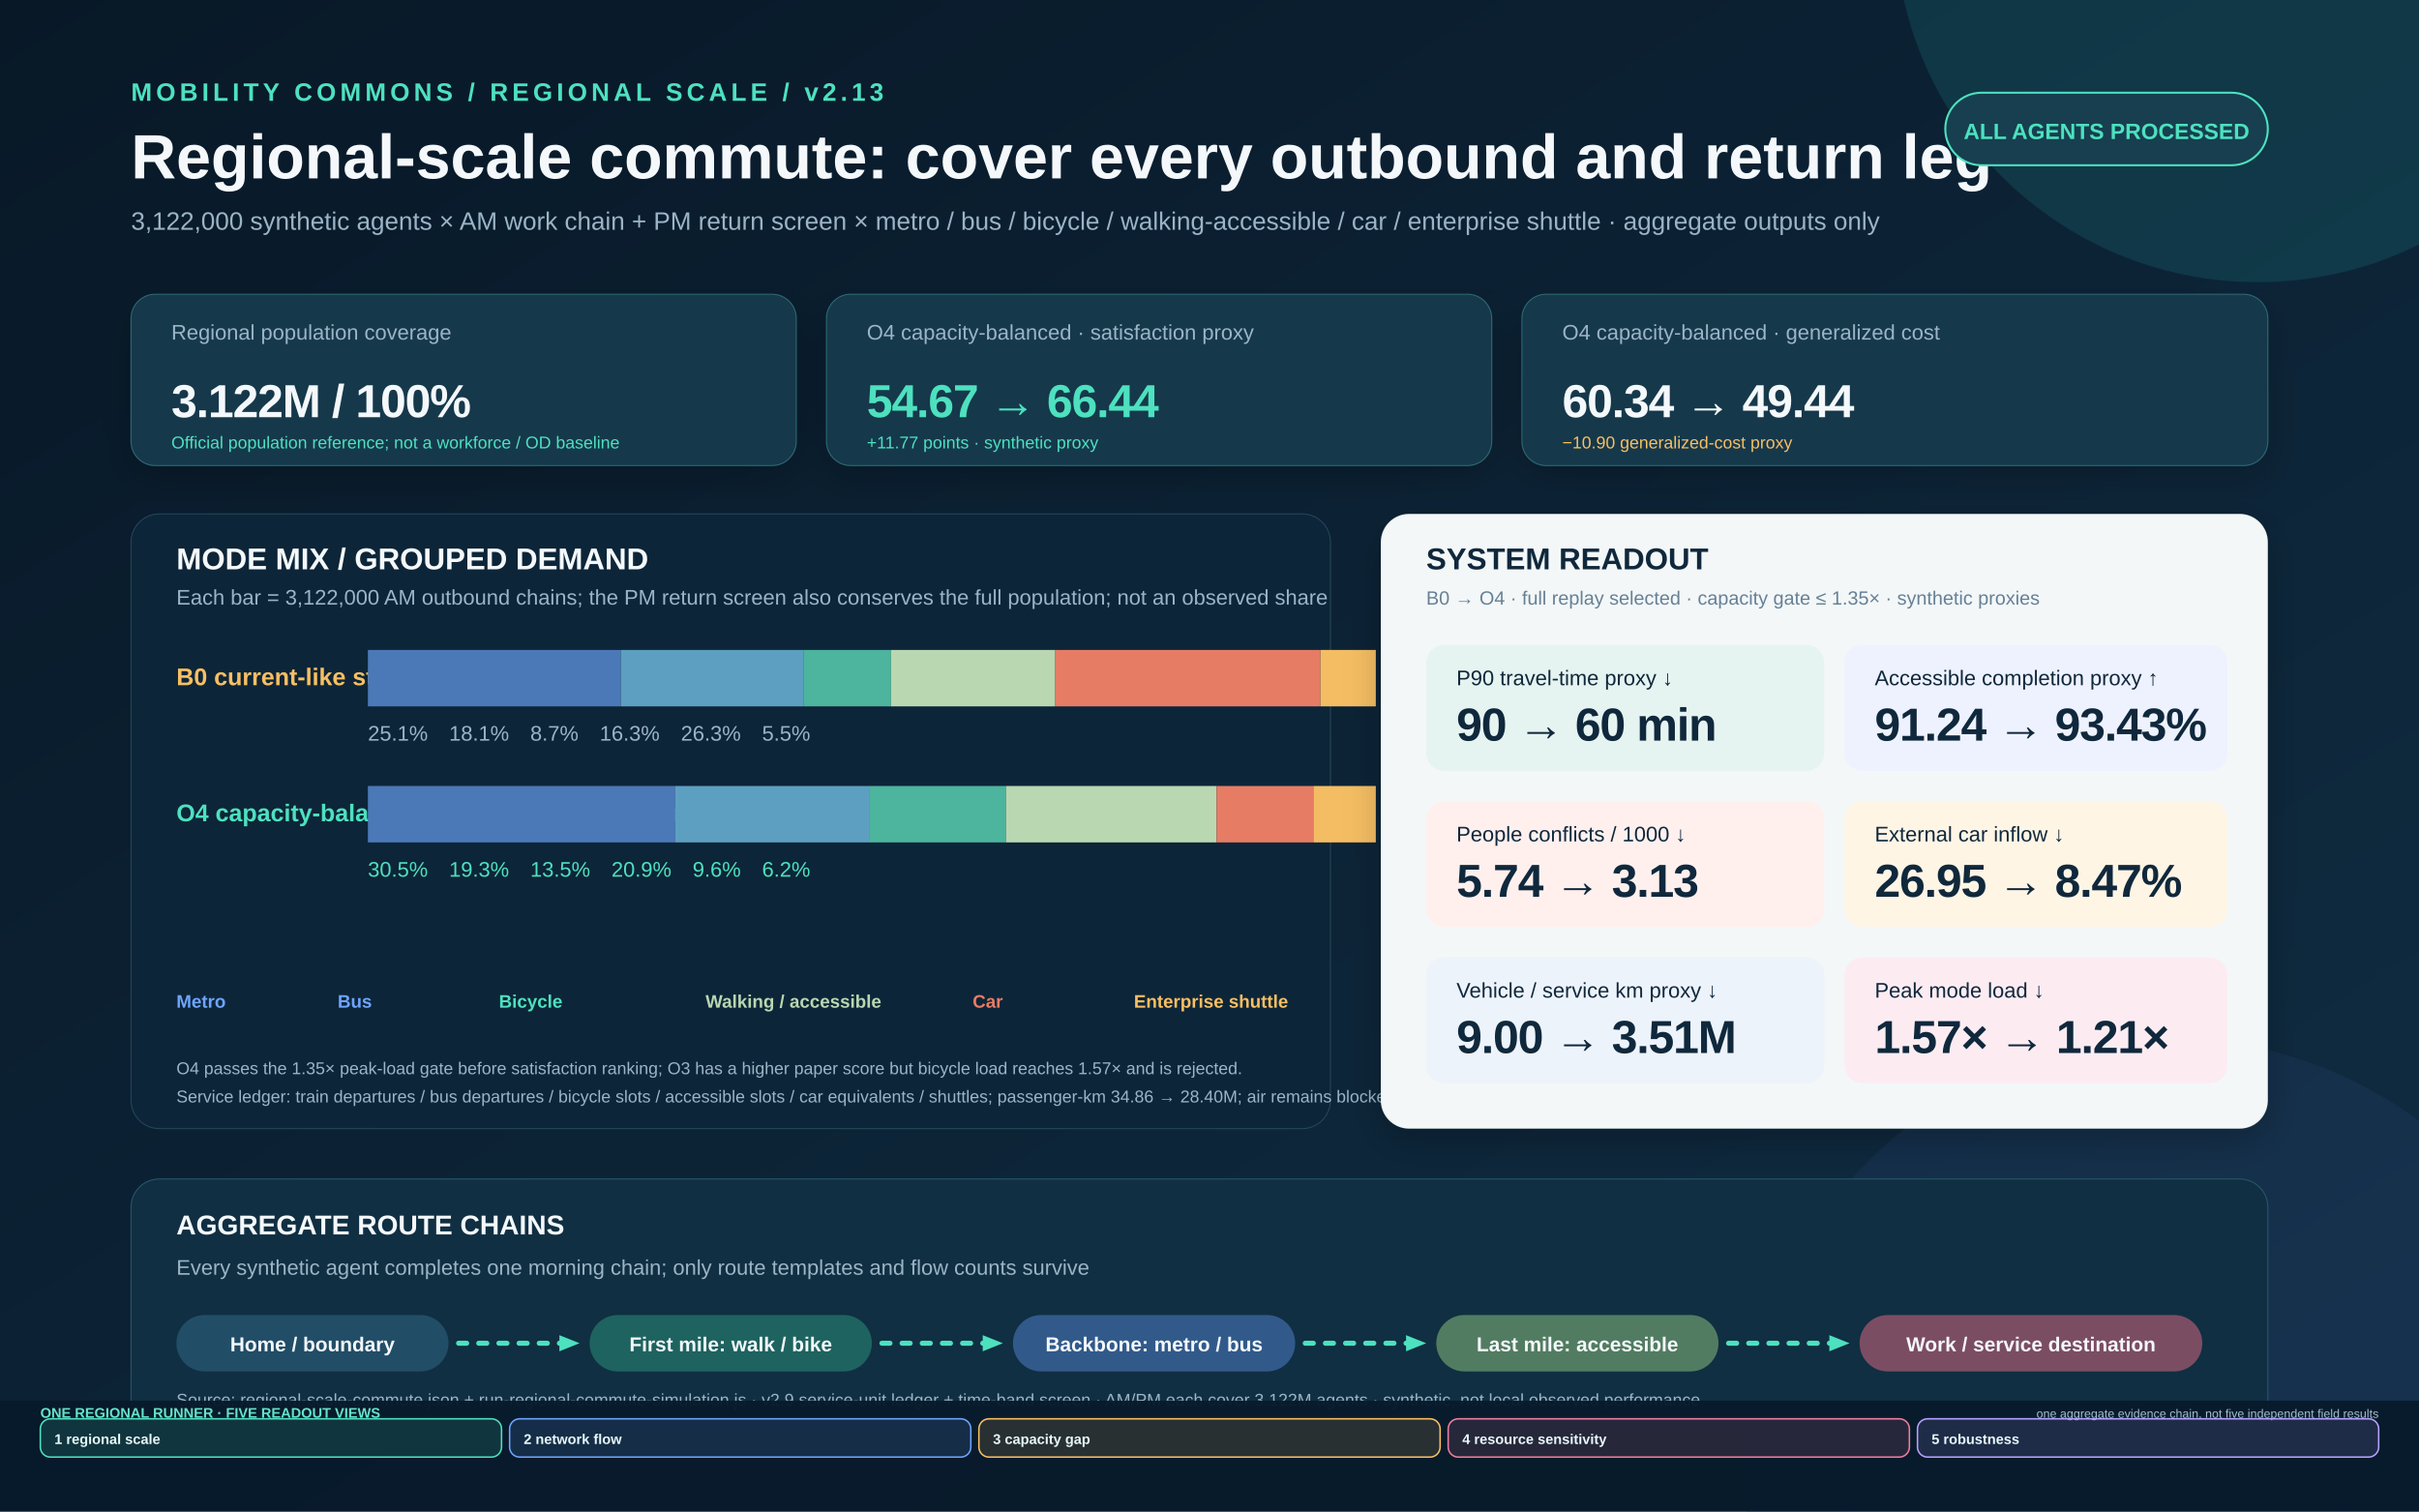
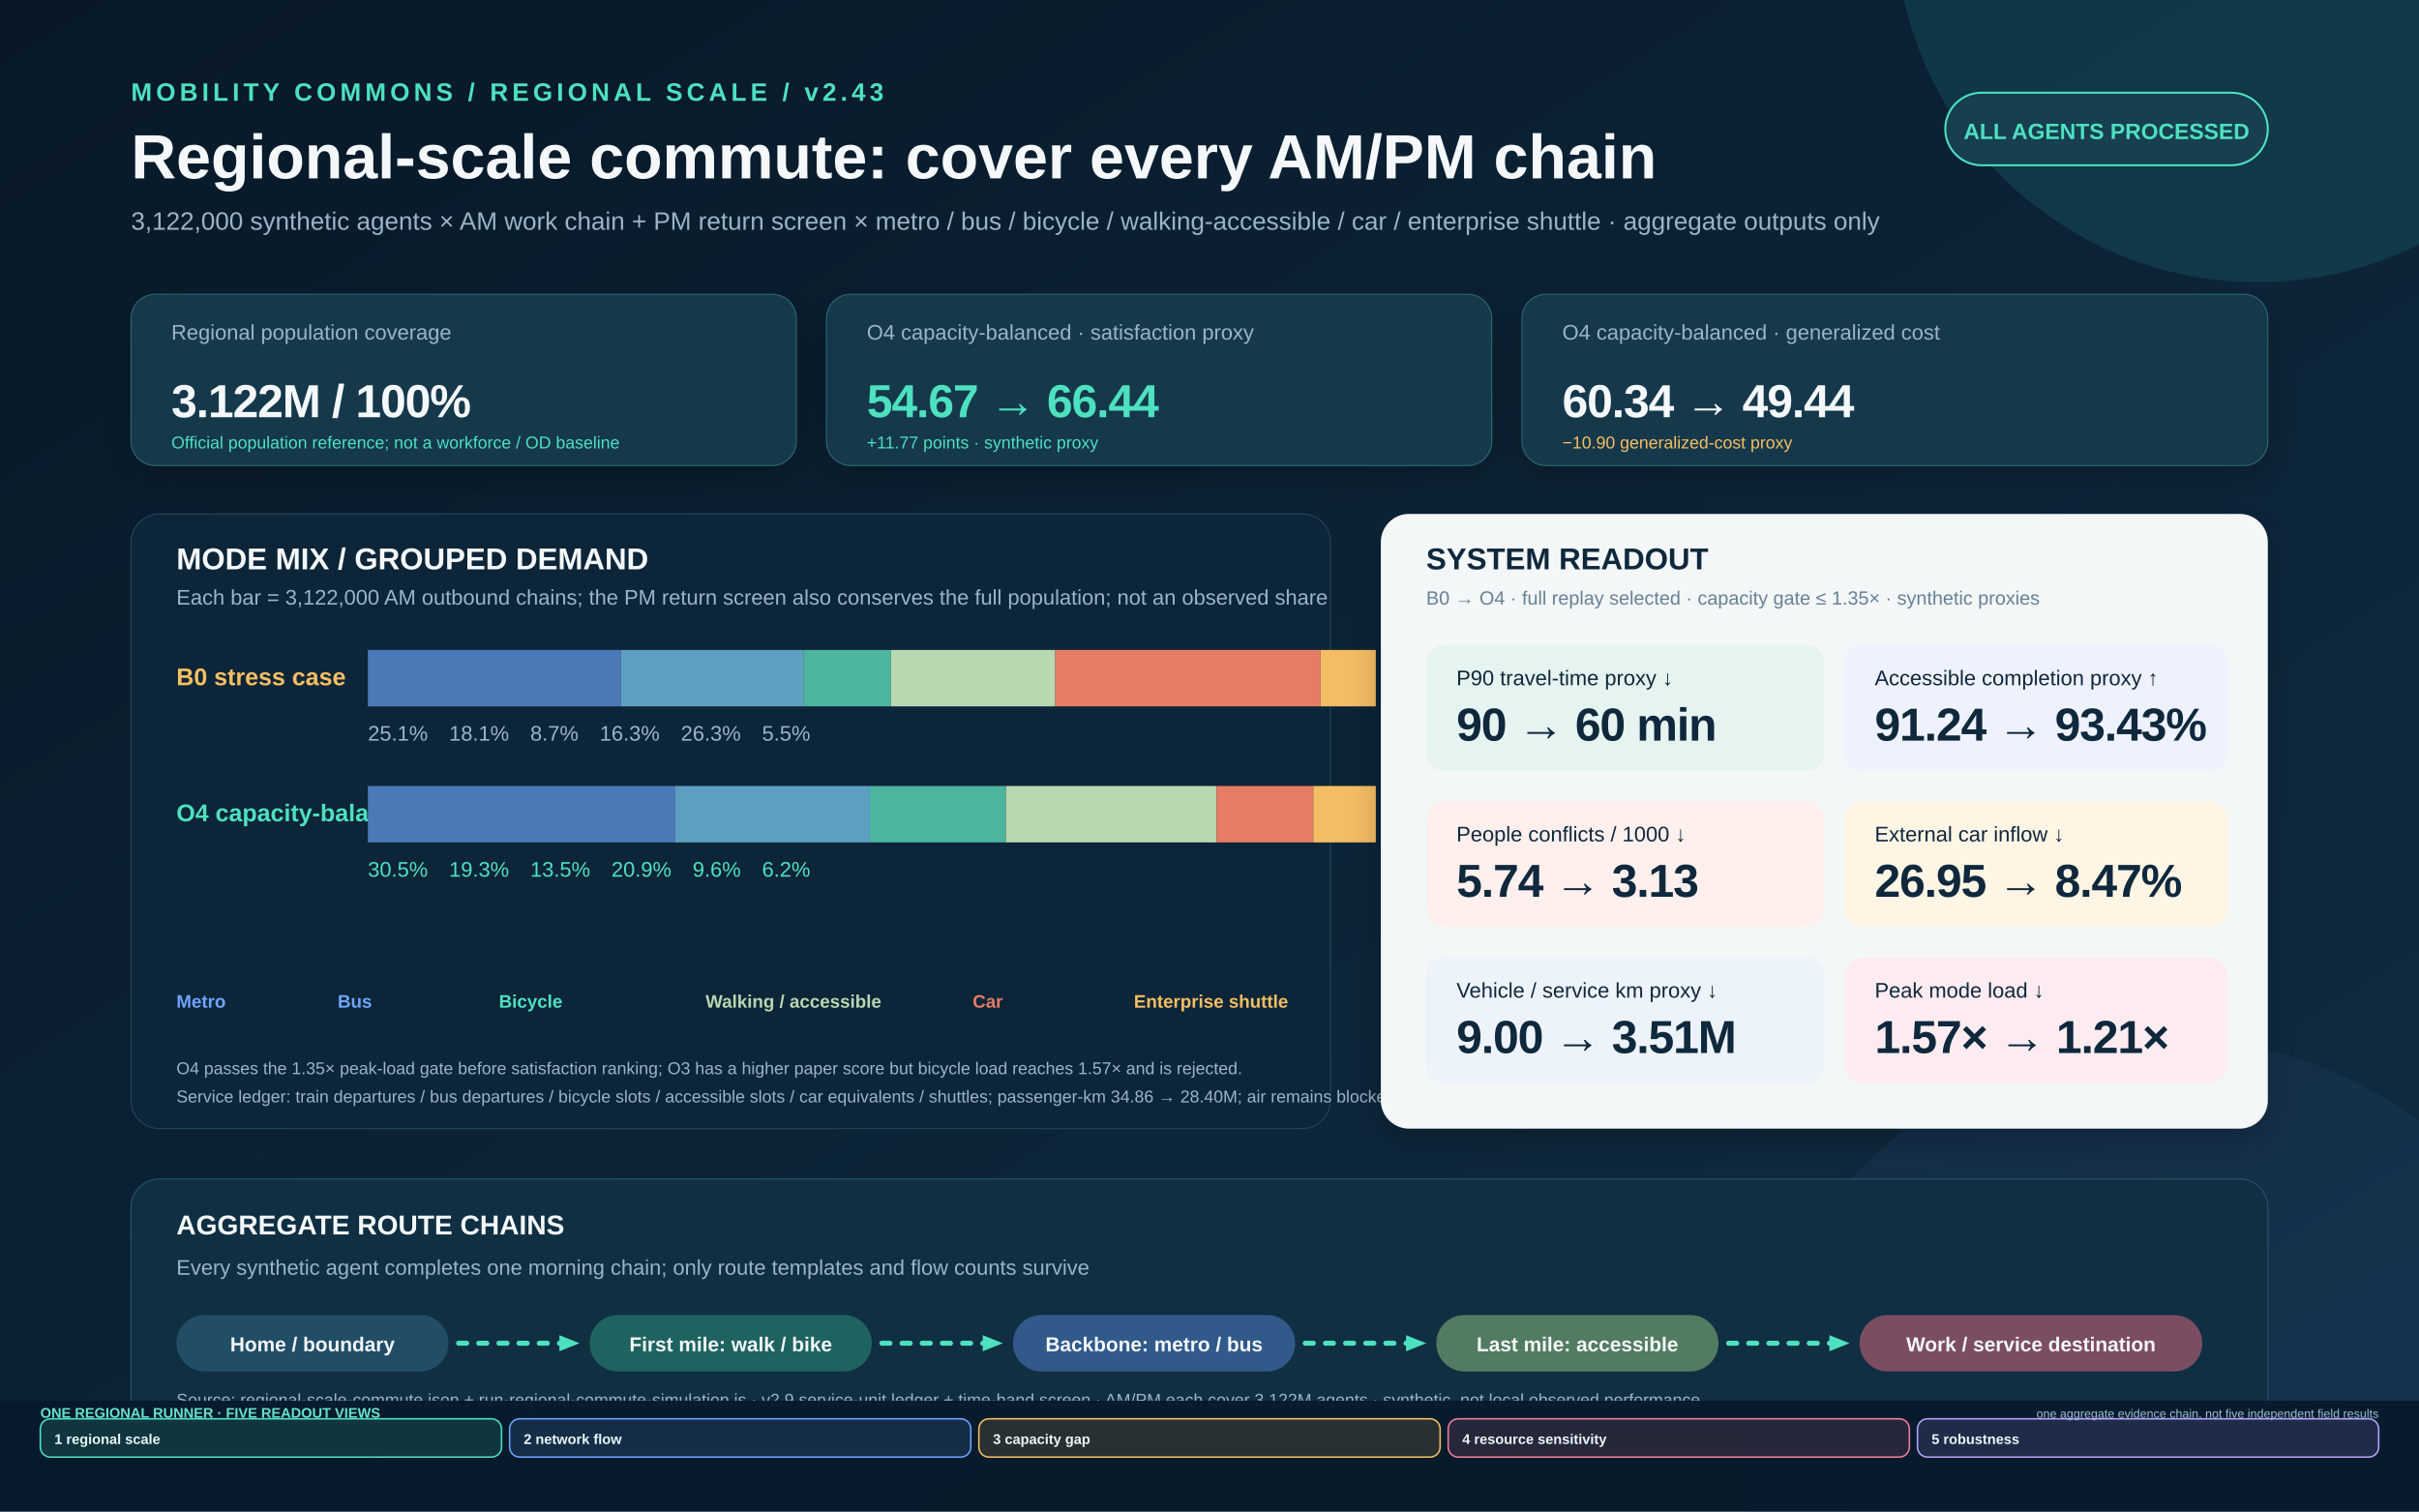
<svg xmlns="http://www.w3.org/2000/svg" width="2400" height="1500" viewBox="0 0 2400 1500" role="img" aria-labelledby="title desc">
  <defs>
    <linearGradient id="bg" x1="0" y1="0" x2="1" y2="1">
      <stop offset="0" stop-color="#081827" />
      <stop offset="1" stop-color="#102d43" />
    </linearGradient>
    <filter id="shadow" x="-10%" y="-10%" width="120%" height="130%">
      <feDropShadow dx="0" dy="12" stdDeviation="18" flood-color="#000" flood-opacity=".22" />
    </filter>
    <style>
      .sans{font-family:Arial,PingFang SC,Microsoft YaHei,sans-serif}.white{fill:#f4f8fb}.muted{fill:#9bb4c6}.teal{fill:#4de1bf}.amber{fill:#f7bf63}.pink{fill:#f07d9e}.blue{fill:#6ea5ff}.card{fill:#f3f7f8}.ink{fill:#10283c}.small{font-size:21px}.label{font-size:24px;font-weight:700}.value{font-size:46px;font-weight:800;letter-spacing:-1px}.tiny{font-size:17px}.mode{font-size:18px;font-weight:700}.arrow{fill:none;stroke:#4de1bf;stroke-width:5;stroke-linecap:round;stroke-dasharray:8 12}
    </style>
  </defs>
  <rect width="2400" height="1500" fill="url(#bg)" />
  <circle cx="2240" cy="-80" r="360" fill="#1a6f76" opacity=".28" />
  <circle cx="2150" cy="1450" r="420" fill="#294575" opacity=".22" />
-   <text x="130" y="100" class="sans teal" font-size="25" font-weight="800" letter-spacing="4">MOBILITY COMMONS / REGIONAL SCALE / v2.13</text>
-   <text x="130" y="177" class="sans white" font-size="62" font-weight="800">Regional-scale commute: cover every outbound and return leg</text>
+   <text x="130" y="100" class="sans teal" font-size="25" font-weight="800" letter-spacing="4">MOBILITY COMMONS / REGIONAL SCALE / v2.43</text>
+   <text x="130" y="177" class="sans white" font-size="62" font-weight="800">Regional-scale commute: cover every AM/PM chain</text>
  <text x="130" y="228" class="sans muted" font-size="25">3,122,000 synthetic agents × AM work chain + PM return screen × metro / bus / bicycle / walking-accessible / car / enterprise shuttle · aggregate outputs only</text>
  <rect x="1930" y="92" width="320" height="72" rx="36" fill="#173f50" stroke="#4de1bf" stroke-width="2" />
  <text x="2090" y="138" text-anchor="middle" class="sans teal" font-size="22" font-weight="800">ALL AGENTS PROCESSED</text>
  <g filter="url(#shadow)">
    <rect x="130" y="292" width="660" height="170" rx="24" fill="#12384c" stroke="#2e6b73" />
    <rect x="820" y="292" width="660" height="170" rx="24" fill="#12384c" stroke="#2e6b73" />
    <rect x="1510" y="292" width="740" height="170" rx="24" fill="#12384c" stroke="#2e6b73" />
  </g>
  <text x="170" y="337" class="sans muted small">Regional population coverage</text>
  <text x="170" y="414" class="sans white value">3.122M / 100%</text>
  <text x="170" y="445" class="sans teal tiny">Official population reference; not a workforce / OD baseline</text>
  <text x="860" y="337" class="sans muted small">O4 capacity-balanced · satisfaction proxy</text>
  <text x="860" y="414" class="sans teal value">54.67 → 66.44</text>
  <text x="860" y="445" class="sans teal tiny">+11.77 points · synthetic proxy</text>
  <text x="1550" y="337" class="sans muted small">O4 capacity-balanced · generalized cost</text>
  <text x="1550" y="414" class="sans white value">60.34 → 49.44</text>
  <text x="1550" y="445" class="sans amber tiny">−10.90 generalized-cost proxy</text>
  <rect x="130" y="510" width="1190" height="610" rx="28" fill="#0d2538" stroke="#24465b" />
  <text x="175" y="565" class="sans white" font-size="30" font-weight="800">MODE MIX / GROUPED DEMAND</text>
  <text x="175" y="600" class="sans muted small">Each bar = 3,122,000 AM outbound chains; the PM return screen also conserves the full population; not an observed share</text>
-   <text x="175" y="680" class="sans amber label">B0 current-like stress</text>
-   <text x="175" y="815" class="sans teal label">O4 capacity-balanced / selected by full replay</text>
+   <text x="175" y="680" class="sans amber label">B0 stress case</text>
+   <text x="175" y="815" class="sans teal label">O4 capacity-balanced</text>
  <g>
    <rect x="365" y="645" width="251" height="56" fill="#4b79b8" />
    <rect x="616" y="645" width="181" height="56" fill="#5d9fc1" />
    <rect x="797" y="645" width="87" height="56" fill="#4db49e" />
    <rect x="884" y="645" width="163" height="56" fill="#b9d7b1" />
    <rect x="1047" y="645" width="263" height="56" fill="#e77c65" />
    <rect x="1310" y="645" width="55" height="56" fill="#f4bd63" />
    <rect x="365" y="780" width="305" height="56" fill="#4b79b8" />
    <rect x="670" y="780" width="193" height="56" fill="#5d9fc1" />
    <rect x="863" y="780" width="135" height="56" fill="#4db49e" />
    <rect x="998" y="780" width="209" height="56" fill="#b9d7b1" />
    <rect x="1207" y="780" width="96" height="56" fill="#e77c65" />
    <rect x="1303" y="780" width="62" height="56" fill="#f4bd63" />
    <text x="365" y="735" class="sans muted small">25.1%　18.1%　8.7%　16.3%　26.3%　5.5%</text>
    <text x="365" y="870" class="sans teal small">30.5%　19.3%　13.5%　20.9%　9.6%　6.2%</text>
  </g>
  <g class="sans mode">
    <text x="175" y="1000" class="blue">Metro</text>
    <text x="335" y="1000" class="blue">Bus</text>
    <text x="495" y="1000" class="teal">Bicycle</text>
    <text x="700" y="1000" fill="#b9d7b1">Walking / accessible</text>
    <text x="965" y="1000" fill="#e77c65">Car</text>
    <text x="1125" y="1000" class="amber">Enterprise shuttle</text>
  </g>
  <text x="175" y="1066" class="sans muted tiny">O4 passes the 1.35× peak-load gate before satisfaction ranking; O3 has a higher paper score but bicycle load reaches 1.57× and is rejected.</text>
  <text x="175" y="1094" class="sans muted tiny">Service ledger: train departures / bus departures / bicycle slots / accessible slots / car equivalents / shuttles; passenger-km 34.86 → 28.40M; air remains blocked.</text>
  <rect x="1370" y="510" width="880" height="610" rx="28" fill="#f3f7f8" filter="url(#shadow)" />
  <text x="1415" y="565" class="sans ink" font-size="30" font-weight="800">SYSTEM READOUT</text>
  <text x="1415" y="600" class="sans" fill="#668095" font-size="19">B0 → O4 · full replay selected · capacity gate ≤ 1.35× · synthetic proxies</text>
  <g class="sans">
    <rect x="1415" y="640" width="395" height="125" rx="18" fill="#e6f4f1" />
    <text x="1445" y="680" class="ink small">P90 travel-time proxy ↓</text>
    <text x="1445" y="735" class="ink value">90 → 60 min</text>
    <rect x="1830" y="640" width="380" height="125" rx="18" fill="#eef2ff" />
    <text x="1860" y="680" class="ink small">Accessible completion proxy ↑</text>
    <text x="1860" y="735" class="ink value">91.24 → 93.43%</text>
    <rect x="1415" y="795" width="395" height="125" rx="18" fill="#fff0ee" />
    <text x="1445" y="835" class="ink small">People conflicts / 1000 ↓</text>
    <text x="1445" y="890" class="ink value">5.74 → 3.13</text>
    <rect x="1830" y="795" width="380" height="125" rx="18" fill="#fff5e5" />
    <text x="1860" y="835" class="ink small">External car inflow ↓</text>
    <text x="1860" y="890" class="ink value">26.95 → 8.47%</text>
    <rect x="1415" y="950" width="395" height="125" rx="18" fill="#edf3fb" />
    <text x="1445" y="990" class="ink small">Vehicle / service km proxy ↓</text>
    <text x="1445" y="1045" class="ink value">9.00 → 3.51M</text>
    <rect x="1830" y="950" width="380" height="125" rx="18" fill="#fcecf2" />
    <text x="1860" y="990" class="ink small">Peak mode load ↓</text>
    <text x="1860" y="1045" class="ink value">1.57× → 1.21×</text>
  </g>
  <rect x="130" y="1170" width="2120" height="250" rx="28" fill="#102f42" stroke="#28576a" />
  <text x="175" y="1225" class="sans white" font-size="27" font-weight="800">AGGREGATE ROUTE CHAINS</text>
  <text x="175" y="1265" class="sans muted small">Every synthetic agent completes one morning chain; only route templates and flow counts survive</text>
  <g class="sans" font-size="20" font-weight="700">
    <rect x="175" y="1305" width="270" height="56" rx="28" fill="#214d67" />
    <text x="310" y="1341" text-anchor="middle" class="white">Home / boundary</text>
    <path d="M455 1333 H555" class="arrow" />
    <polygon points="555,1325 575,1333 555,1341" fill="#4de1bf" />
    <rect x="585" y="1305" width="280" height="56" rx="28" fill="#1e635f" />
    <text x="725" y="1341" text-anchor="middle" class="white">First mile: walk / bike</text>
    <path d="M875 1333 H975" class="arrow" />
    <polygon points="975,1325 995,1333 975,1341" fill="#4de1bf" />
    <rect x="1005" y="1305" width="280" height="56" rx="28" fill="#315a8b" />
    <text x="1145" y="1341" text-anchor="middle" class="white">Backbone: metro / bus</text>
    <path d="M1295 1333 H1395" class="arrow" />
    <polygon points="1395,1325 1415,1333 1395,1341" fill="#4de1bf" />
    <rect x="1425" y="1305" width="280" height="56" rx="28" fill="#527c61" />
    <text x="1565" y="1341" text-anchor="middle" class="white">Last mile: accessible</text>
    <path d="M1715 1333 H1815" class="arrow" />
    <polygon points="1815,1325 1835,1333 1815,1341" fill="#4de1bf" />
    <rect x="1845" y="1305" width="340" height="56" rx="28" fill="#7b4d63" />
    <text x="2015" y="1341" text-anchor="middle" class="white">Work / service destination</text>
  </g>
  <text x="175" y="1395" class="sans muted tiny">Source: regional-scale-commute.json + run-regional-commute-simulation.js · v2.9 service-unit ledger + time-band screen · AM/PM each cover 3.122M agents · synthetic, not local observed performance</text>
  <g id="evidence-chain-ribbon">
    <rect x="0" y="1390" width="2400" height="110" fill="#071A2B" opacity=".96" />
    <text x="40" y="1407" font-family="Arial,sans-serif" font-size="14" font-weight="800" fill="#66E3CA">ONE REGIONAL RUNNER · FIVE READOUT VIEWS</text>
    <text x="2360" y="1407" text-anchor="end" font-family="Arial,sans-serif" font-size="12" fill="#9FC0CF">one aggregate evidence chain, not five independent field results</text>
    <rect x="40.0" y="1408" width="457.6" height="38" rx="10" fill="#4DE1BF22" stroke="#4DE1BF" stroke-width="1.5" />
    <text x="54.0" y="1433" font-family="Arial,sans-serif" font-size="14" font-weight="800" fill="#E8F8FA">1  regional scale</text>
    <rect x="505.6" y="1408" width="457.6" height="38" rx="10" fill="#6EA5FF22" stroke="#6EA5FF" stroke-width="1.5" />
    <text x="519.6" y="1433" font-family="Arial,sans-serif" font-size="14" font-weight="800" fill="#E8F8FA">2  network flow</text>
    <rect x="971.2" y="1408" width="457.6" height="38" rx="10" fill="#F7BF6322" stroke="#F7BF63" stroke-width="1.5" />
    <text x="985.2" y="1433" font-family="Arial,sans-serif" font-size="14" font-weight="800" fill="#E8F8FA">3  capacity gap</text>
    <rect x="1436.8" y="1408" width="457.6" height="38" rx="10" fill="#F07D9E22" stroke="#F07D9E" stroke-width="1.5" />
    <text x="1450.8" y="1433" font-family="Arial,sans-serif" font-size="14" font-weight="800" fill="#E8F8FA">4  resource sensitivity</text>
    <rect x="1902.4" y="1408" width="457.6" height="38" rx="10" fill="#B8A1FF22" stroke="#B8A1FF" stroke-width="1.5" />
    <text x="1916.4" y="1433" font-family="Arial,sans-serif" font-size="14" font-weight="800" fill="#E8F8FA">5  robustness</text>
  </g>
</svg>
